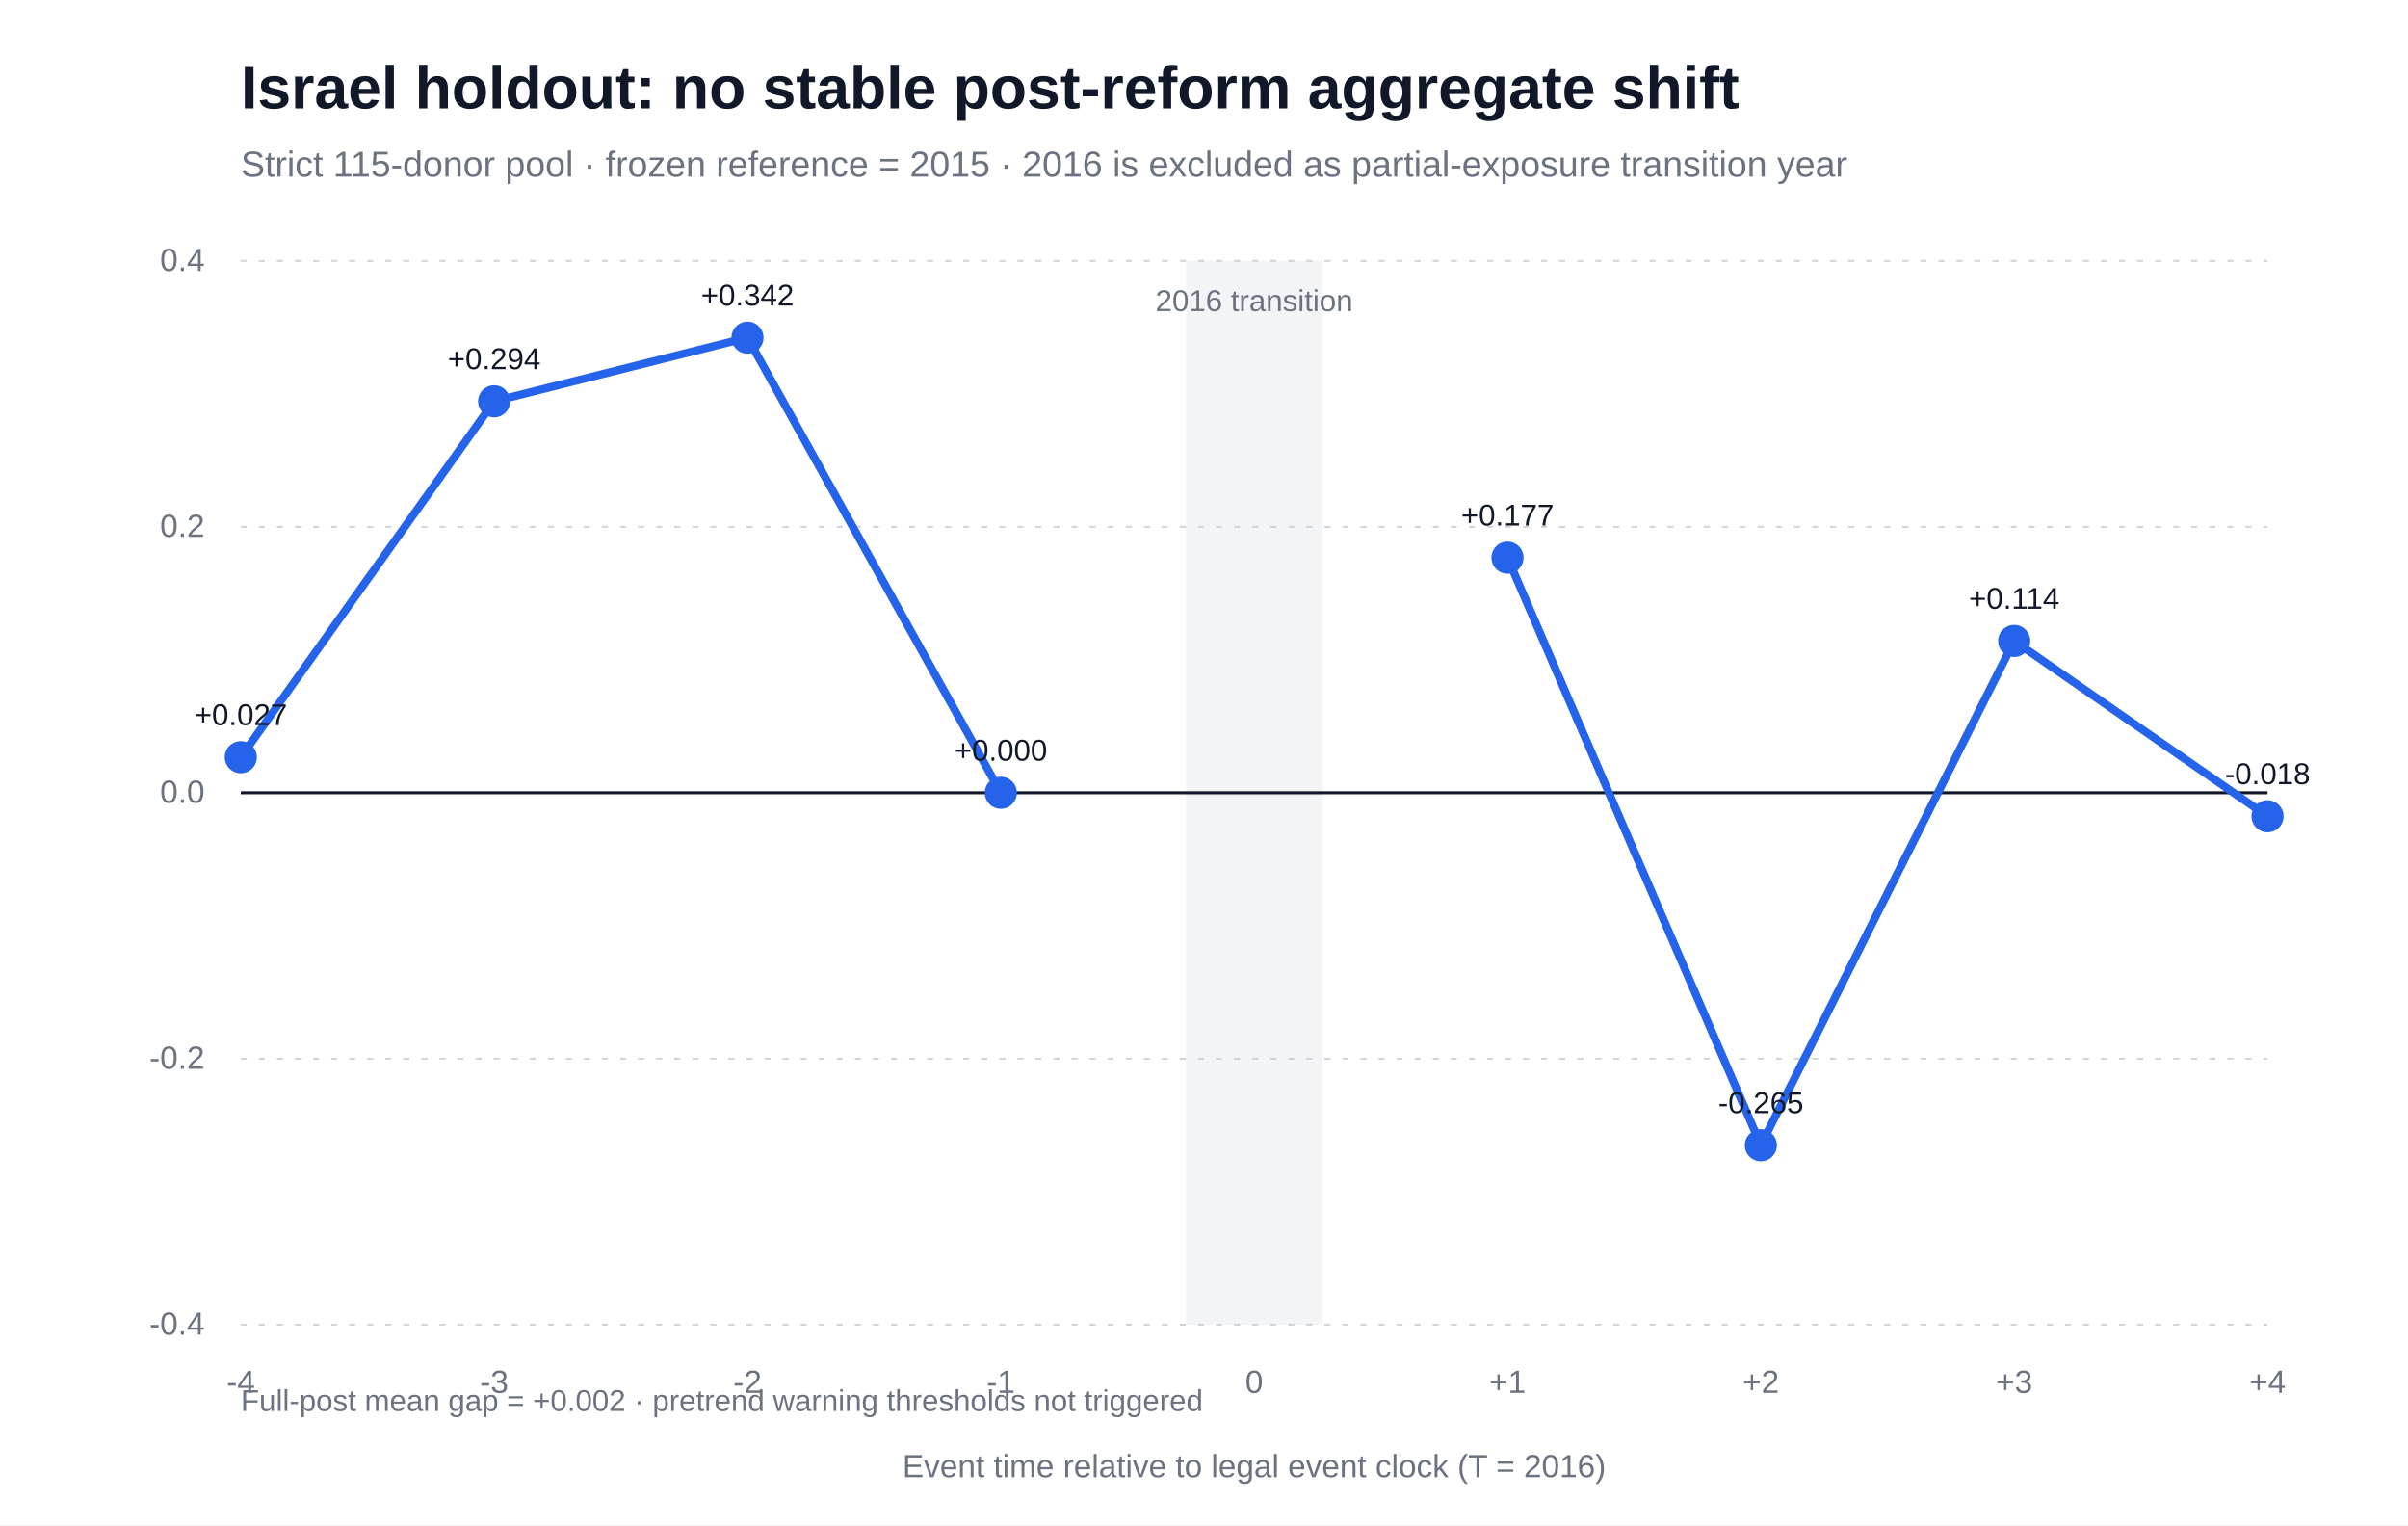
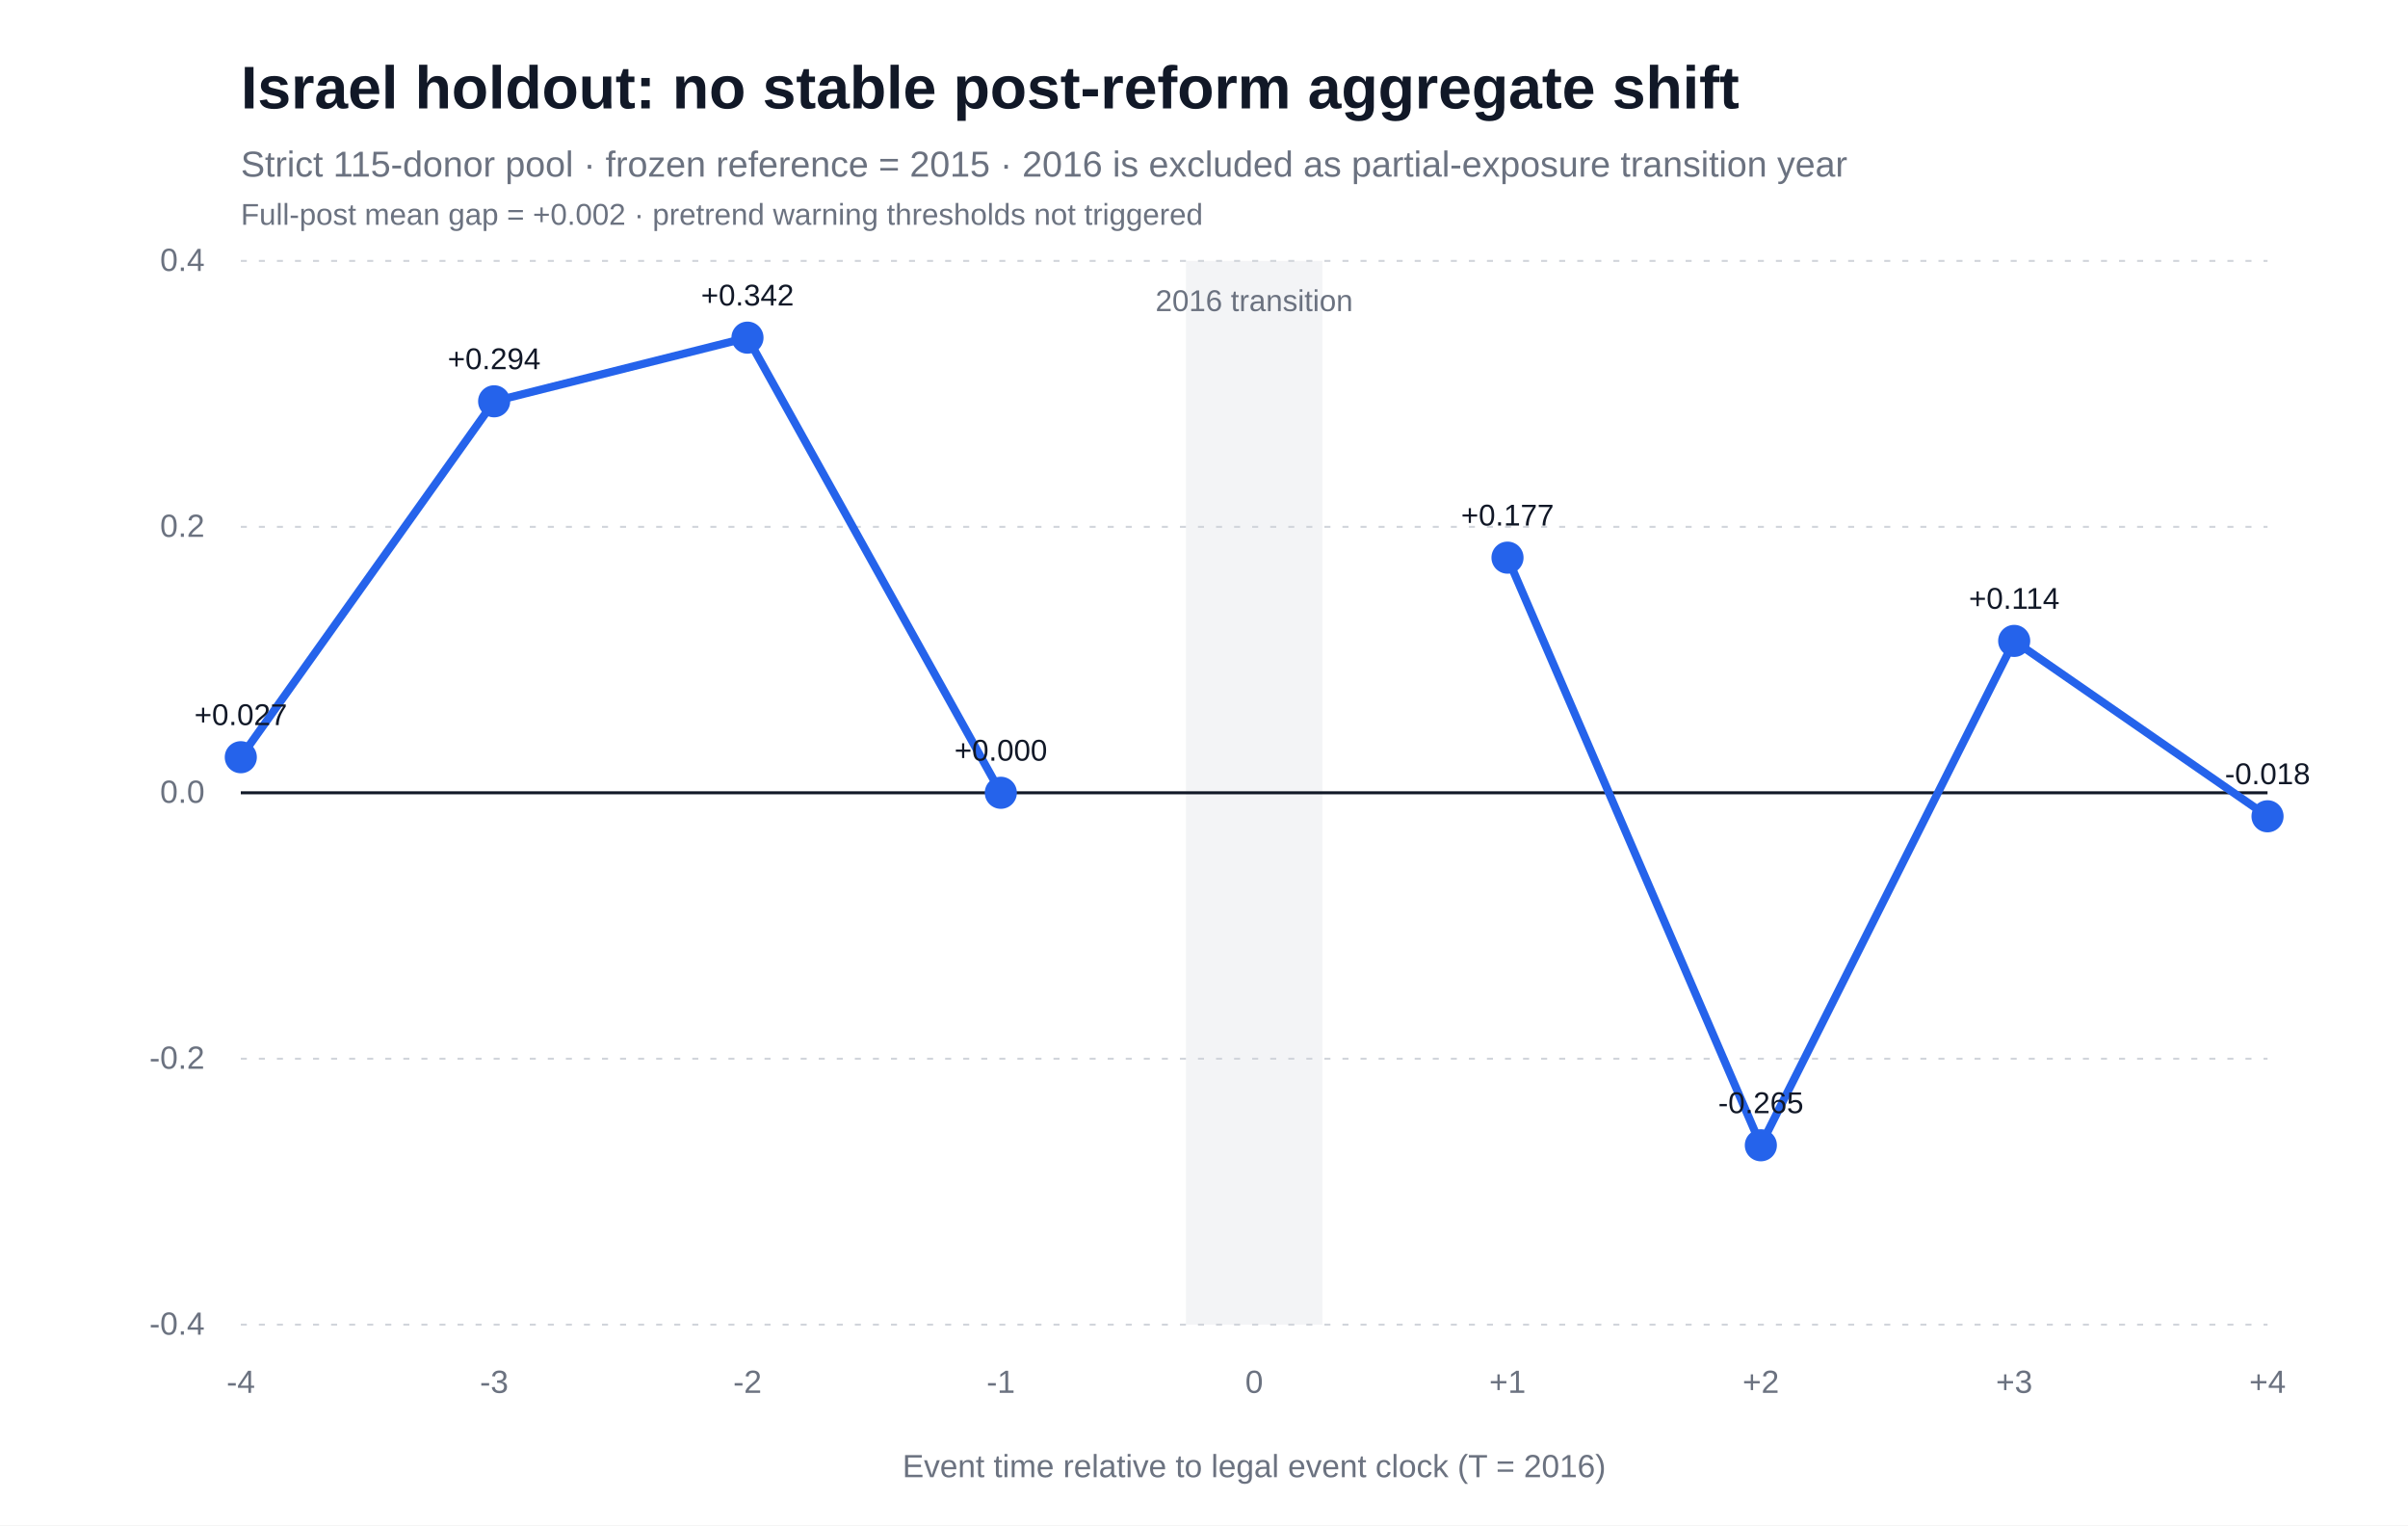
<svg xmlns="http://www.w3.org/2000/svg" width="1200" height="760" viewBox="0 0 1200 760">
  <rect width="100%" height="100%" fill="#ffffff" />
  <style>.t{font-family:Arial,Helvetica,sans-serif;fill:#111827}.muted{fill:#6b7280}.grid{stroke:#d1d5db;stroke-width:1;stroke-dasharray:3 6}.zero{stroke:#111827;stroke-width:1.5}.line{fill:none;stroke:#2563eb;stroke-width:4}.dot{fill:#2563eb}.transition{fill:#f3f4f6}</style>
  <text x="120" y="54" class="t" font-size="30" font-weight="700">Israel holdout: no stable post-reform aggregate shift</text>
  <text x="120" y="88" class="t muted" font-size="18">Strict 115-donor pool · frozen reference = 2015 · 2016 is excluded as partial-exposure transition year</text>
  <rect x="591" y="130" width="68" height="530" class="transition" />
  <line x1="120" y1="660" x2="1130" y2="660" class="grid" />
  <text x="102" y="665" class="t muted" font-size="16" text-anchor="end">-0.4</text>
  <line x1="120" y1="527.5" x2="1130" y2="527.5" class="grid" />
  <text x="102" y="532.5" class="t muted" font-size="16" text-anchor="end">-0.2</text>
  <line x1="120" y1="395" x2="1130" y2="395" class="zero" />
  <text x="102" y="400" class="t muted" font-size="16" text-anchor="end">0.0</text>
  <line x1="120" y1="262.5" x2="1130" y2="262.5" class="grid" />
  <text x="102" y="267.5" class="t muted" font-size="16" text-anchor="end">0.2</text>
  <line x1="120" y1="130" x2="1130" y2="130" class="grid" />
  <text x="102" y="135" class="t muted" font-size="16" text-anchor="end">0.4</text>
  <text x="120" y="694" class="t muted" font-size="16" text-anchor="middle">-4</text>
  <text x="246.25" y="694" class="t muted" font-size="16" text-anchor="middle">-3</text>
  <text x="372.5" y="694" class="t muted" font-size="16" text-anchor="middle">-2</text>
  <text x="498.75" y="694" class="t muted" font-size="16" text-anchor="middle">-1</text>
  <text x="625" y="694" class="t muted" font-size="16" text-anchor="middle">0</text>
  <text x="751.25" y="694" class="t muted" font-size="16" text-anchor="middle">+1</text>
  <text x="877.5" y="694" class="t muted" font-size="16" text-anchor="middle">+2</text>
  <text x="1003.75" y="694" class="t muted" font-size="16" text-anchor="middle">+3</text>
  <text x="1130" y="694" class="t muted" font-size="16" text-anchor="middle">+4</text>
  <polyline points="120,377.278 246.25,199.949 372.5,168.235 498.75,395" class="line" />
  <circle cx="120" cy="377.278" r="8" class="dot" />
  <text x="120" y="361.278" class="t" font-size="15" text-anchor="middle">+0.027</text>
  <circle cx="246.25" cy="199.949" r="8" class="dot" />
  <text x="246.25" y="183.949" class="t" font-size="15" text-anchor="middle">+0.294</text>
  <circle cx="372.5" cy="168.235" r="8" class="dot" />
  <text x="372.5" y="152.235" class="t" font-size="15" text-anchor="middle">+0.342</text>
  <circle cx="498.75" cy="395" r="8" class="dot" />
  <text x="498.75" y="379" class="t" font-size="15" text-anchor="middle">+0.000</text>
  <polyline points="751.25,277.845 877.5,570.623 1003.75,319.33 1130,406.712" class="line" />
  <circle cx="751.25" cy="277.845" r="8" class="dot" />
  <text x="751.25" y="261.845" class="t" font-size="15" text-anchor="middle">+0.177</text>
  <circle cx="877.5" cy="570.623" r="8" class="dot" />
  <text x="877.5" y="554.623" class="t" font-size="15" text-anchor="middle">-0.265</text>
  <circle cx="1003.75" cy="319.33" r="8" class="dot" />
  <text x="1003.75" y="303.33" class="t" font-size="15" text-anchor="middle">+0.114</text>
  <circle cx="1130" cy="406.712" r="8" class="dot" />
  <text x="1130" y="390.712" class="t" font-size="15" text-anchor="middle">-0.018</text>
  <text x="625" y="155" class="t muted" font-size="15" text-anchor="middle">2016 transition</text>
  <text x="625" y="736" class="t muted" font-size="16" text-anchor="middle">Event time relative to legal event clock (T = 2016)</text>
-   <text x="120" y="703" class="t muted" font-size="15">Full-post mean gap = +0.002 · pretrend warning thresholds not triggered</text>
+   <text x="120" y="112" class="t muted" font-size="15">Full-post mean gap = +0.002 · pretrend warning thresholds not triggered</text>
</svg>
